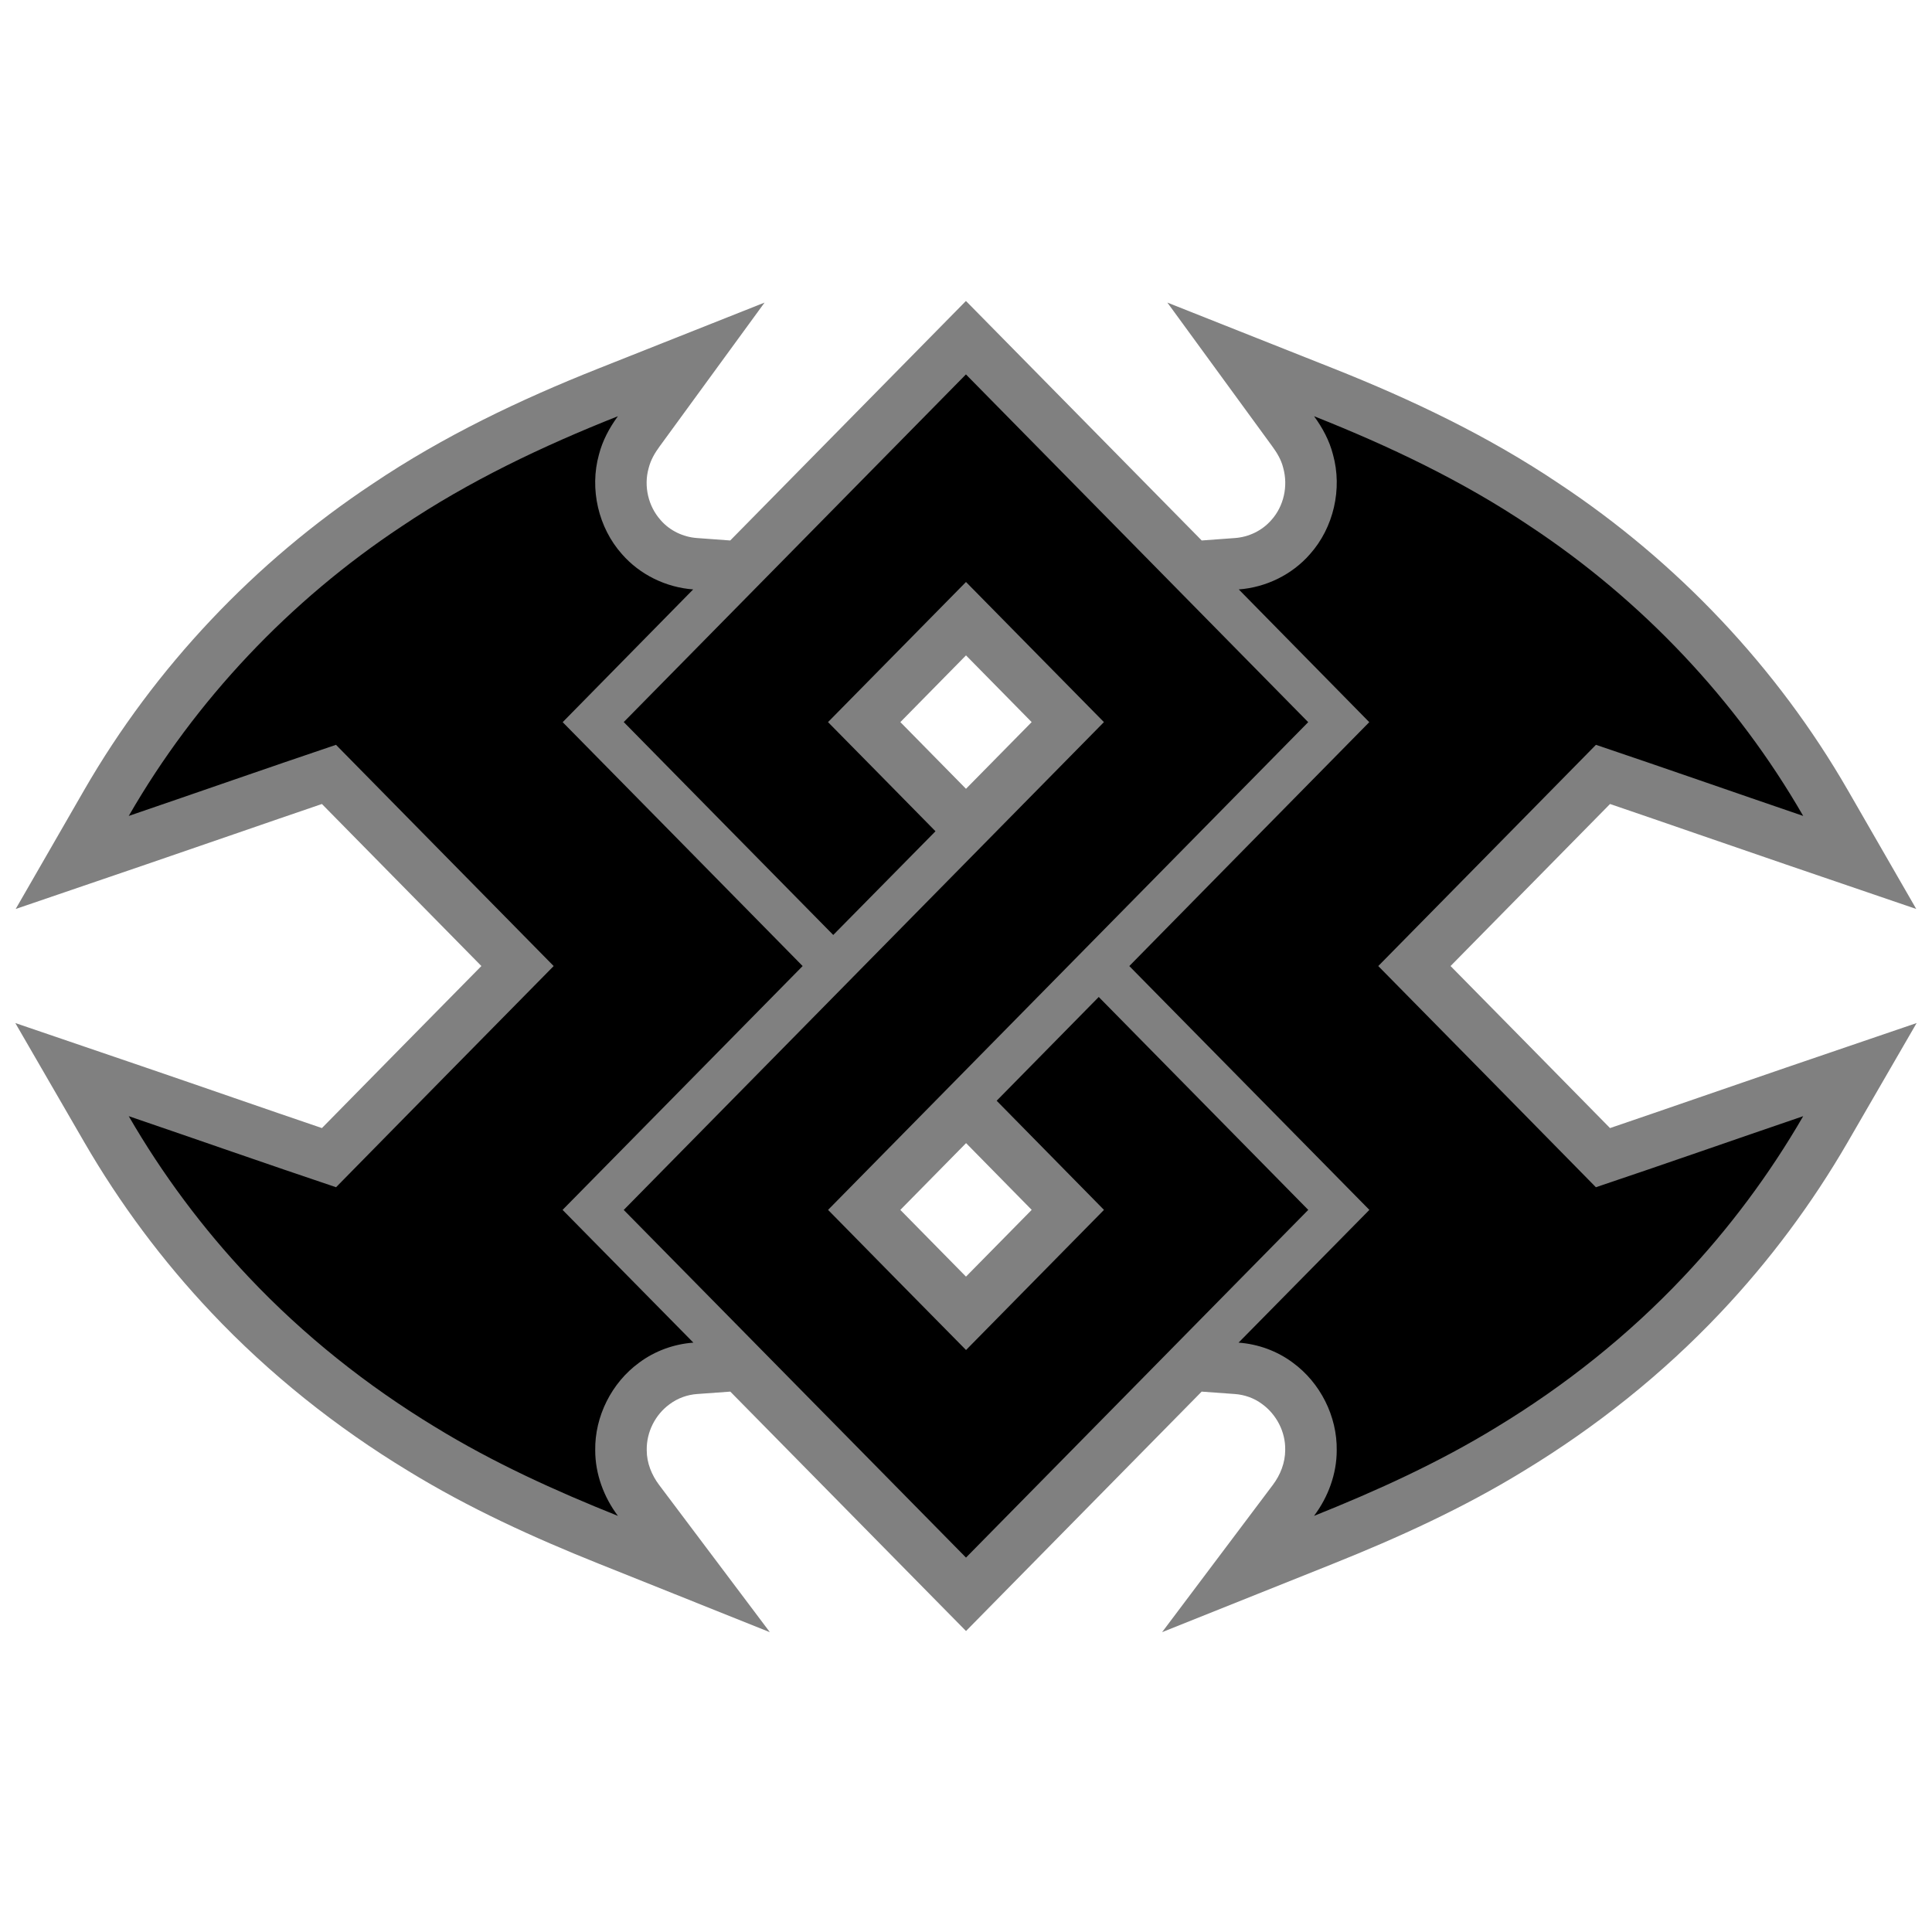
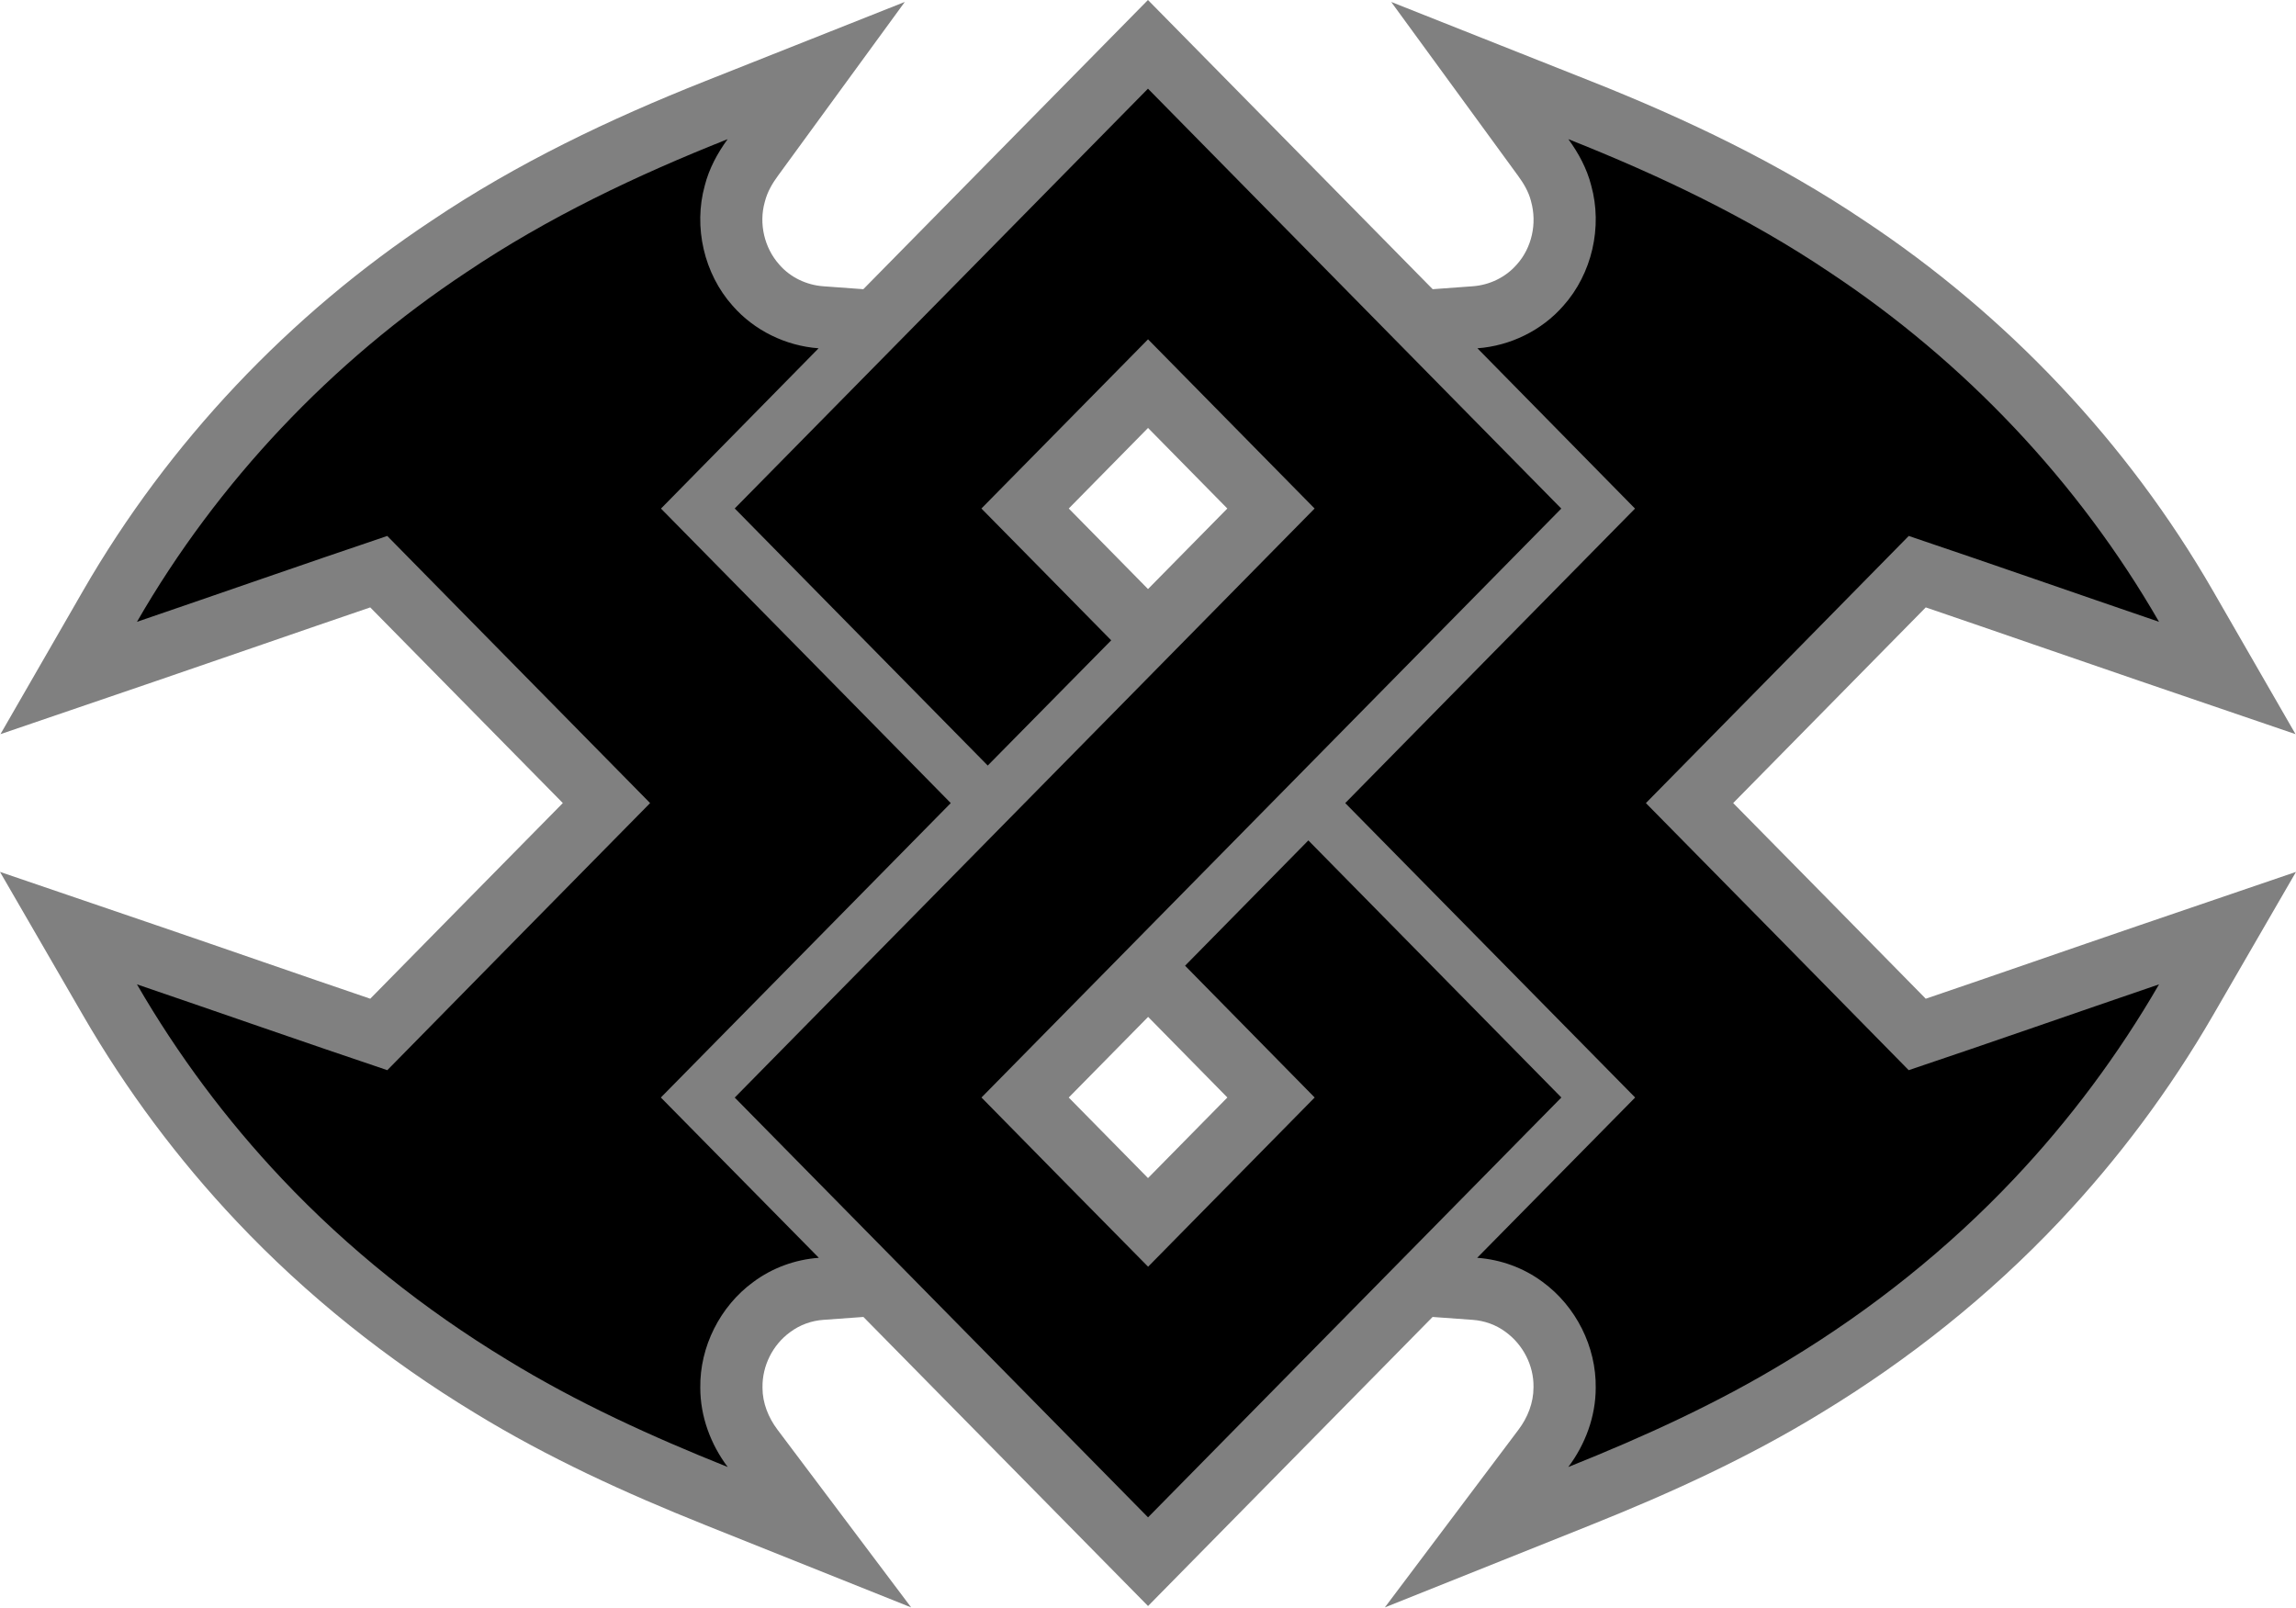
- <svg xmlns="http://www.w3.org/2000/svg" width="300" height="300" viewBox="0 0 300 300" version="1.1" xml:space="preserve" style="fill-rule:evenodd;clip-rule:evenodd;stroke-linejoin:round;stroke-miterlimit:2;">
-   <path d="M113.39,83.925L108.221,83.546C106.089,83.389 104.021,82.41 102.614,80.797L102.583,80.761C100.65,78.598 99.946,75.485 100.71,72.736L100.733,72.652C101.056,71.387 101.689,70.328 102.406,69.346L118.724,46.984L92.993,57.194C80.769,62.045 68.837,67.74 57.905,75.096C39.579,87.233 24.046,103.629 13.058,122.704L2.437,141.144L22.575,134.268C31.719,131.147 40.839,127.96 49.985,124.844C58.233,133.238 66.496,141.617 74.75,150.005C66.491,158.391 58.232,166.772 49.987,175.167C40.842,172.061 31.723,168.869 22.574,165.747L2.378,158.858L13.067,177.326C18.602,186.89 25.247,195.808 32.831,203.83C41.842,213.374 52.207,221.625 63.425,228.43C72.791,234.169 82.801,238.74 92.979,242.813L119.542,253.443L102.345,230.577C101.184,229.034 100.425,227.153 100.425,225.213L100.425,225.152C100.382,222.357 101.753,219.667 103.957,218.059L103.993,218.033C105.247,217.096 106.73,216.573 108.245,216.463L113.401,216.09L144.3,247.476L150.002,253.264L155.701,247.473L186.593,216.09L191.745,216.463C193.26,216.573 194.743,217.096 195.962,218.006L195.998,218.033C198.238,219.667 199.608,222.357 199.566,225.091L199.565,225.152C199.565,227.153 198.806,229.034 197.645,230.577L180.449,253.443L207.011,242.813C217.19,238.74 227.2,234.169 236.566,228.43C247.784,221.625 258.148,213.374 267.16,203.83C274.743,195.808 281.389,186.89 286.924,177.326L297.613,158.858L277.417,165.747C268.268,168.869 259.149,172.061 250.003,175.167C241.759,166.772 233.499,158.391 225.241,150.005C233.495,141.617 241.757,133.238 250.005,124.844C259.152,127.96 268.272,131.147 277.415,134.268L297.553,141.144L286.932,122.704C275.945,103.629 260.412,87.233 242.062,75.08C231.136,67.732 219.212,62.041 206.998,57.194L181.267,46.984L197.585,69.346C198.302,70.328 198.935,71.387 199.236,72.568L199.257,72.652C200.044,75.485 199.341,78.598 197.44,80.726L197.408,80.761C195.97,82.41 193.902,83.389 191.77,83.546L186.602,83.925C176.302,73.457 165.997,62.991 155.692,52.525L149.99,46.735L144.29,52.527C133.99,62.992 123.693,73.46 113.39,83.925ZM150.012,177.503L139.803,187.873C143.199,191.328 146.596,194.782 149.998,198.232C153.398,194.777 156.8,191.323 160.202,187.868L150.012,177.503ZM149.998,122.485L160.196,112.128C156.799,108.673 153.401,105.22 150.001,101.767C146.602,105.22 143.206,108.674 139.807,112.127L149.998,122.485Z" style="fill:rgb(128,128,128);" />
-   <g transform="matrix(8.12504,0,0,8.12504,19.9988,19.9994)">
-     <path d="M9.459,11.338C11.64,9.125 13.819,6.909 15.999,4.694C18.18,6.909 20.361,9.124 22.54,11.34C19.481,14.447 16.422,17.553 13.364,20.661C14.242,21.554 15.12,22.448 16.001,23.339C16.879,22.446 17.758,21.554 18.637,20.661C17.953,19.966 17.27,19.27 16.586,18.575C17.236,17.914 17.887,17.254 18.537,16.592C19.872,17.948 21.207,19.304 22.541,20.661C20.361,22.877 18.18,25.091 16,27.306C13.819,25.092 11.64,22.876 9.459,20.662C12.516,17.552 15.578,14.448 18.636,11.339C17.758,10.446 16.88,9.553 16,8.661C15.12,9.553 14.243,10.447 13.363,11.339C14.049,12.033 14.732,12.73 15.417,13.425C14.766,14.086 14.114,14.747 13.463,15.407C12.129,14.05 10.792,12.696 9.459,11.338ZM22.652,5.493C22.814,5.715 22.946,5.96 23.014,6.227C23.196,6.882 23.026,7.623 22.573,8.13C22.231,8.522 21.731,8.765 21.213,8.803C22.043,9.65 22.877,10.493 23.707,11.34C22.178,12.894 20.648,14.446 19.121,16.001C20.65,17.555 22.179,19.108 23.709,20.661C22.876,21.506 22.043,22.352 21.209,23.198C21.582,23.225 21.946,23.357 22.246,23.581C22.771,23.964 23.095,24.606 23.085,25.257C23.085,25.708 22.921,26.15 22.651,26.509C23.853,26.028 25.036,25.49 26.142,24.812C27.448,24.02 28.655,23.06 29.704,21.949C30.585,21.017 31.357,19.981 32,18.87C30.678,19.321 29.361,19.784 28.038,20.228C26.654,18.817 25.266,17.41 23.879,16.001C25.265,14.591 26.654,13.184 28.039,11.773C29.362,12.219 30.679,12.681 32,13.132C30.723,10.915 28.917,9.01 26.784,7.598C25.497,6.732 24.091,6.064 22.652,5.493ZM9.347,5.493C9.185,5.715 9.053,5.96 8.985,6.227C8.803,6.882 8.973,7.623 9.426,8.13C9.768,8.522 10.268,8.765 10.786,8.803C9.956,9.65 9.122,10.493 8.292,11.34C9.821,12.894 11.351,14.446 12.878,16.001C11.349,17.555 9.82,19.108 8.29,20.661C9.123,21.506 9.956,22.352 10.79,23.198C10.417,23.225 10.053,23.357 9.753,23.581C9.228,23.964 8.904,24.606 8.914,25.257C8.914,25.708 9.078,26.15 9.348,26.509C8.146,26.028 6.963,25.49 5.857,24.812C4.551,24.02 3.344,23.06 2.295,21.949C1.414,21.017 0.642,19.981 -0.001,18.87C1.321,19.321 2.638,19.784 3.961,20.228C5.345,18.817 6.733,17.41 8.12,16.001C6.734,14.591 5.345,13.184 3.96,11.773C2.637,12.219 1.32,12.681 -0.001,13.132C1.276,10.915 3.082,9.01 5.215,7.598C6.502,6.732 7.908,6.064 9.347,5.493ZM9.459,11.338L9.459,11.338L9.459,11.337L9.459,11.338Z" style="fill-rule:nonzero;" />
+ <svg xmlns="http://www.w3.org/2000/svg" id="Layer_2" width="295.235" height="206.708" viewBox="0 0 295.235 206.708">
+   <defs>
+     <style>.cls-1{fill:gray;fill-rule:evenodd;}</style>
+   </defs>
+   <g id="Layer_1-2">
+     <path class="cls-1" d="M111.012,37.19l-5.169-.379c-2.132-.157-4.2-1.136-5.607-2.749l-.031-.036c-1.933-2.163-2.637-5.276-1.873-8.025l.023-.084c.323-1.265.956-2.324,1.673-3.306L116.346.249l-25.731,10.21c-12.224,4.851-24.156,10.546-35.088,17.902-18.326,12.137-33.859,28.533-44.847,47.608L.059,94.409l20.138-6.876c9.144-3.121,18.264-6.308,27.41-9.424,8.248,8.394,16.511,16.773,24.765,25.161-8.259,8.386-16.518,16.767-24.763,25.162-9.145-3.106-18.264-6.298-27.413-9.42L0,112.123l10.689,18.468c5.535,9.564,12.18,18.482,19.764,26.504,9.011,9.544,19.376,17.795,30.594,24.6,9.366,5.739,19.376,10.31,29.554,14.383l26.563,10.63-17.197-22.866c-1.161-1.543-1.92-3.424-1.92-5.364v-.061c-.043-2.795,1.328-5.485,3.532-7.093l.036-.026c1.254-.937,2.737-1.46,4.252-1.57l5.156-.373,30.899,31.386,5.702,5.788,5.699-5.791,30.892-31.383,5.152.373c1.515.11,2.998.633,4.217,1.543l.036.027c2.24,1.634,3.61,4.324,3.568,7.058l-.001.061c0,2.001-.759,3.882-1.92,5.425l-17.196,22.866,26.562-10.63c10.179-4.073,20.189-8.644,29.555-14.383,11.218-6.805,21.582-15.056,30.594-24.6,7.583-8.022,14.229-16.94,19.764-26.504l10.689-18.468-20.196,6.889c-9.149,3.122-18.268,6.314-27.414,9.42-8.244-8.395-16.504-16.776-24.762-25.162,8.254-8.388,16.516-16.767,24.764-25.161,9.147,3.116,18.267,6.303,27.41,9.424l20.138,6.876-10.621-18.44c-10.987-19.075-26.52-35.471-44.87-47.624-10.926-7.348-22.85-13.039-35.064-17.886L178.889.249l16.318,22.362c.717.982,1.35,2.041,1.651,3.222l.021.084c.787,2.833.084,5.946-1.817,8.074l-.032.035c-1.438,1.649-3.506,2.628-5.638,2.785l-5.168.379c-10.3-10.468-20.605-20.934-30.91-31.4l-5.702-5.79-5.7,5.792c-10.3,10.465-20.597,20.933-30.9,31.398ZM147.634,130.768l-10.209,10.37c3.396,3.455,6.793,6.909,10.195,10.359,3.4-3.455,6.802-6.909,10.204-10.364l-10.19-10.365ZM147.62,75.75l10.198-10.357c-3.397-3.455-6.795-6.908-10.195-10.361-3.399,3.453-6.795,6.907-10.194,10.36l10.191,10.358Z" />
+     <path d="M94.476,65.386c17.721-17.981,35.425-35.986,53.138-53.983,17.721,17.997,35.441,35.994,53.146,53.999-24.855,25.244-49.709,50.481-74.555,75.733,7.134,7.256,14.268,14.519,21.426,21.759,7.134-7.256,14.276-14.503,21.418-21.759-5.558-5.647-11.107-11.302-16.664-16.949,5.281-5.371,10.571-10.733,15.852-16.112,10.847,11.018,21.694,22.035,32.533,33.061-17.713,18.005-35.433,35.994-53.146,53.991-17.721-17.989-35.425-35.994-53.146-53.983,24.838-25.269,49.717-50.489,74.563-75.75-7.134-7.256-14.268-14.511-21.418-21.759-7.15,7.248-14.276,14.511-21.426,21.759,5.574,5.639,11.123,11.302,16.689,16.949-5.289,5.371-10.587,10.741-15.876,16.104-10.839-11.026-21.702-22.027-32.533-33.061ZM201.669,17.895c1.316,1.804,2.389,3.794,2.941,5.964,1.479,5.322.097,11.343-3.583,15.462-2.779,3.185-6.841,5.159-11.05,5.468,6.744,6.882,13.52,13.731,20.264,20.613-12.423,12.626-24.855,25.236-37.261,37.871,12.423,12.626,24.846,25.244,37.278,37.863-6.768,6.866-13.536,13.739-20.313,20.613,3.031.219,5.988,1.292,8.426,3.112,4.266,3.112,6.898,8.328,6.817,13.618,0,3.664-1.333,7.256-3.526,10.173,9.766-3.908,19.378-8.279,28.365-13.788,10.611-6.435,20.418-14.235,28.941-23.262,7.158-7.573,13.431-15.99,18.655-25.017-10.741,3.664-21.442,7.426-32.191,11.034-11.245-11.464-22.523-22.896-33.792-34.345,11.261-11.456,22.547-22.888,33.8-34.353,10.749,3.624,21.45,7.378,32.183,11.042-10.376-18.013-25.049-33.491-42.38-44.964-10.457-7.036-21.881-12.464-33.573-17.103ZM93.566,17.895c-1.316,1.804-2.389,3.794-2.941,5.964-1.479,5.322-.098,11.343,3.583,15.462,2.779,3.185,6.841,5.159,11.05,5.468-6.744,6.882-13.52,13.731-20.264,20.613,12.423,12.626,24.855,25.236,37.261,37.871-12.423,12.626-24.846,25.244-37.278,37.863,6.768,6.866,13.536,13.739,20.313,20.613-3.031.219-5.988,1.292-8.426,3.112-4.266,3.112-6.898,8.328-6.817,13.618,0,3.664,1.333,7.256,3.526,10.173-9.766-3.908-19.378-8.279-28.365-13.788-10.611-6.435-20.418-14.235-28.941-23.262-7.158-7.573-13.431-15.99-18.655-25.017,10.741,3.664,21.442,7.426,32.191,11.034,11.245-11.464,22.523-22.896,33.792-34.345-11.261-11.456-22.547-22.888-33.8-34.353-10.749,3.624-21.45,7.378-32.183,11.042,10.376-18.013,25.049-33.491,42.38-44.964,10.457-7.036,21.881-12.464,33.573-17.103ZM94.476,65.386h0v-.008.008Z" />
  </g>
</svg>
